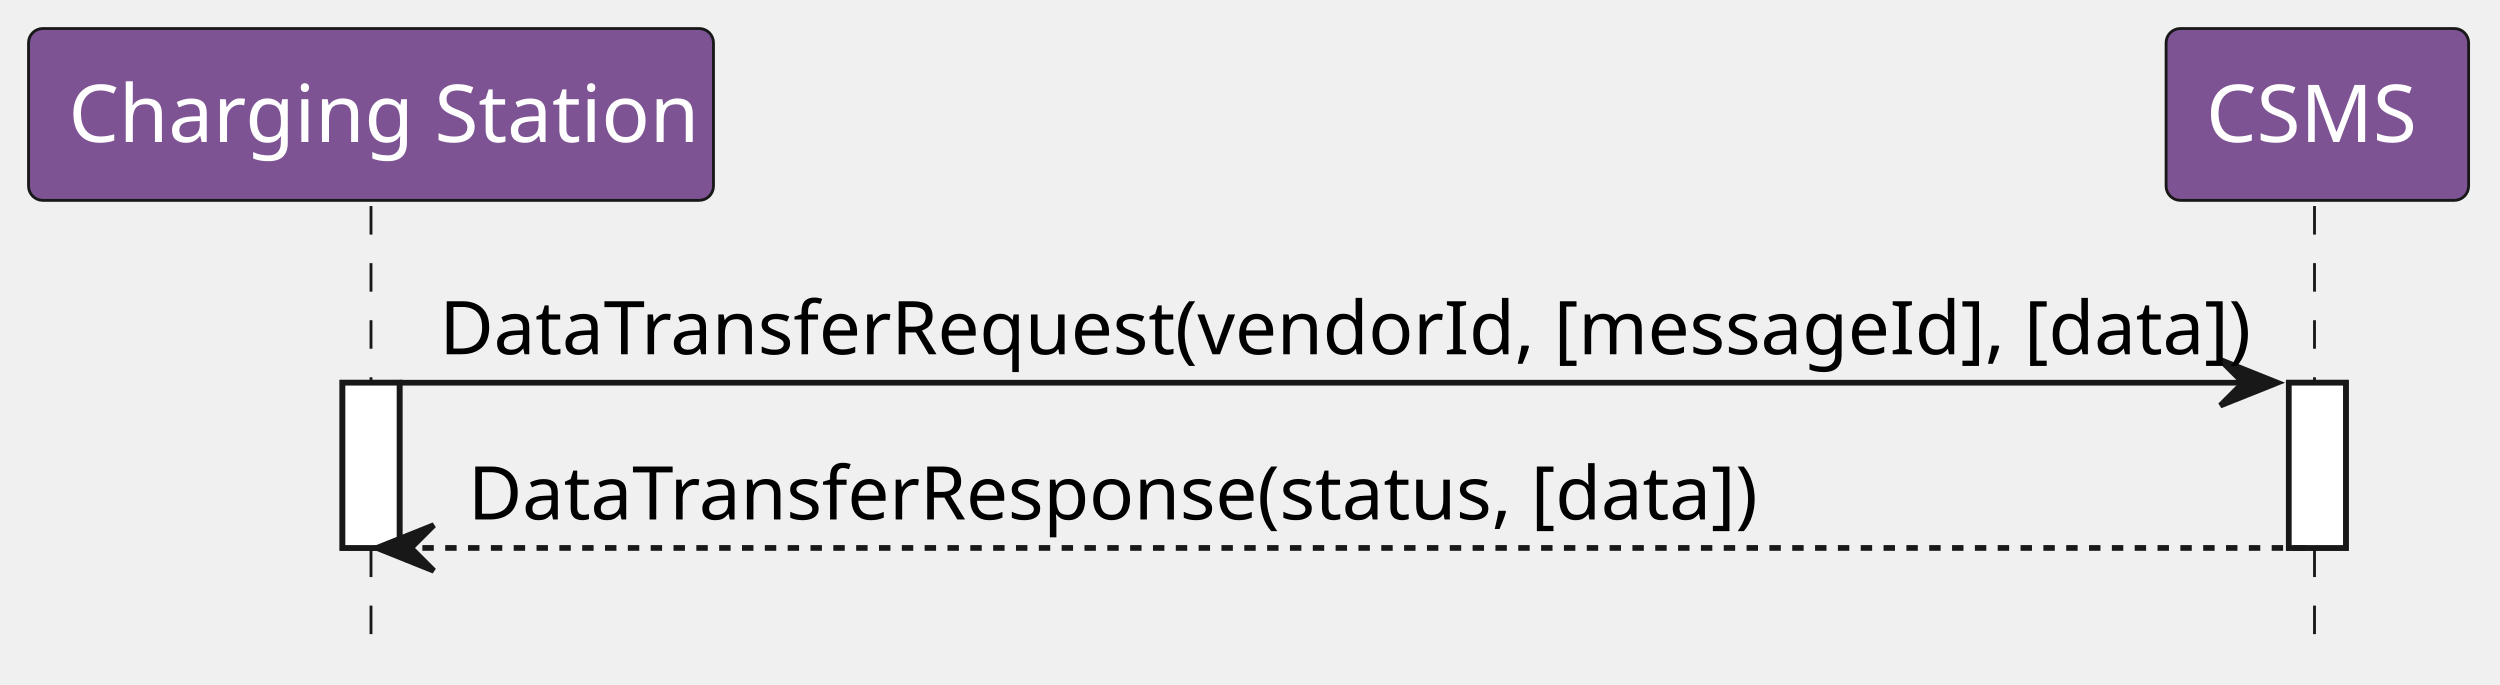
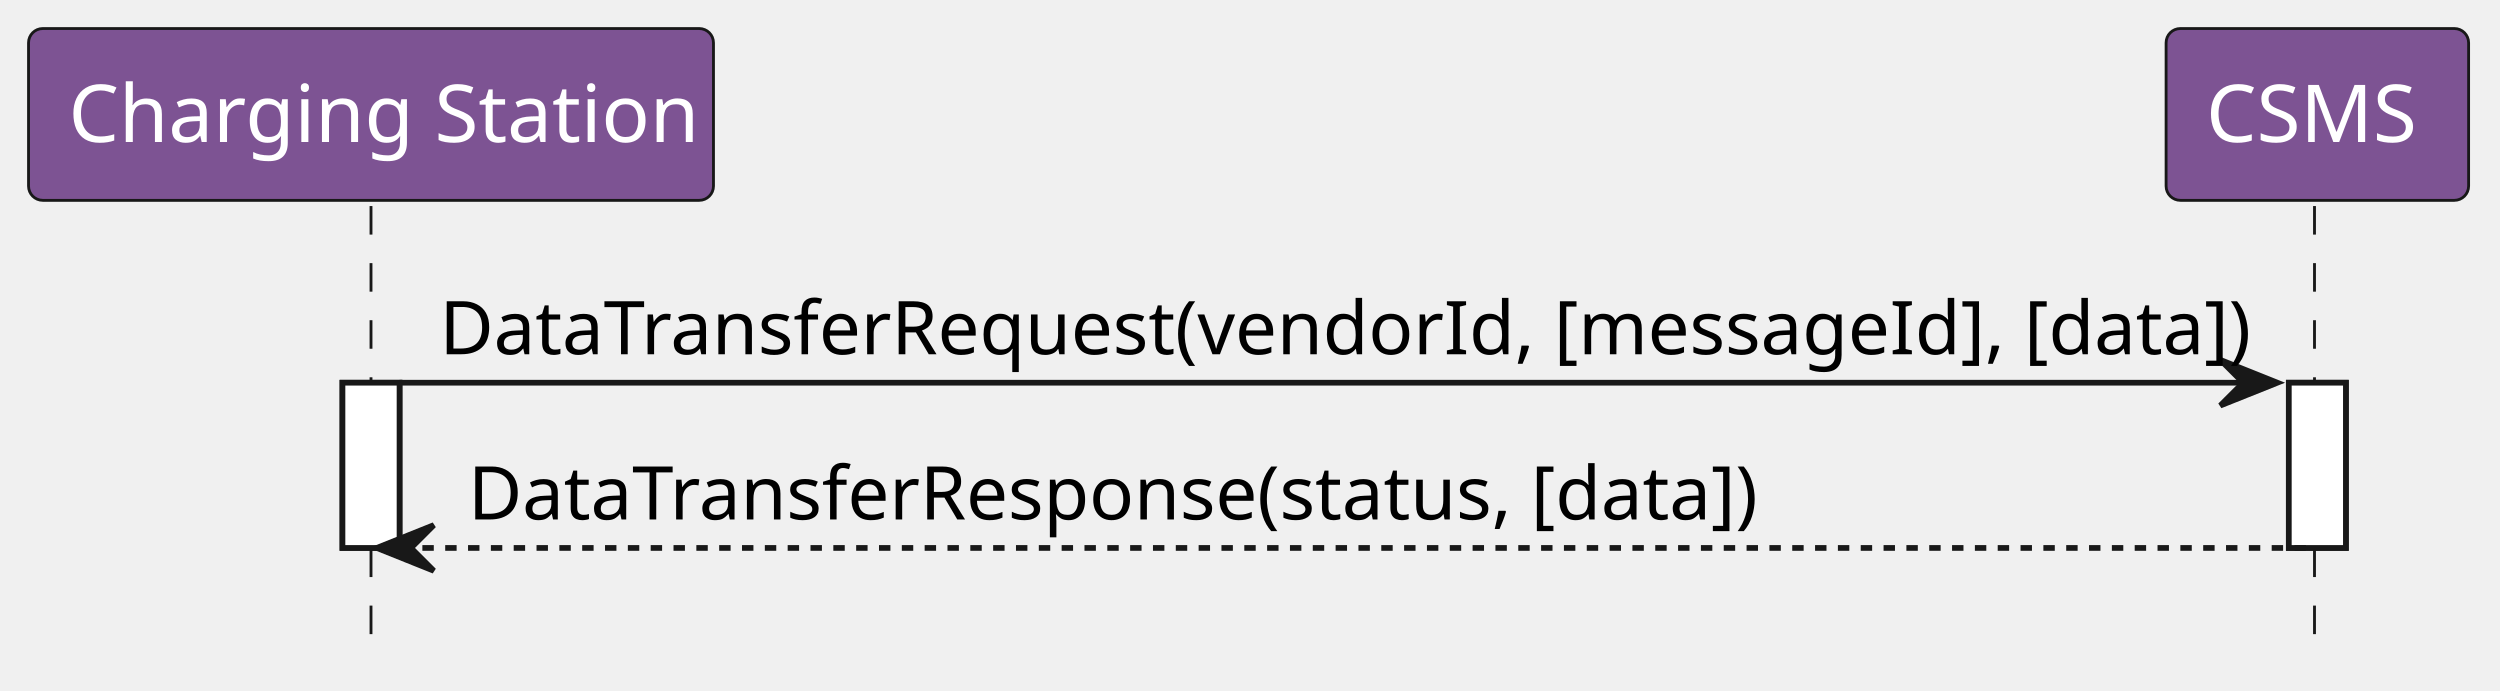
- <svg xmlns="http://www.w3.org/2000/svg" contentStyleType="text/css" height="120px" preserveAspectRatio="none" style="width:438px;height:120px;background:#FFFFFF;" version="1.1" viewBox="0 0 438 120" width="438px" zoomAndPan="magnify">
+ <svg xmlns="http://www.w3.org/2000/svg" contentStyleType="text/css" height="121px" preserveAspectRatio="none" style="width:438px;height:121px;background:#FFFFFF;" version="1.1" viewBox="0 0 438 121" width="438px" zoomAndPan="magnify">
  <defs />
  <g>
    <rect fill="#FFFFFF" height="28.95" style="stroke:#181818;stroke-width:1.0;" width="10" x="60" y="67.05" />
    <rect fill="#FFFFFF" height="28.95" style="stroke:#181818;stroke-width:1.0;" width="10" x="401" y="67.05" />
    <line style="stroke:#181818;stroke-width:0.5;stroke-dasharray:5.0,5.0;" x1="65" x2="65" y1="36.1" y2="114" />
    <line style="stroke:#181818;stroke-width:0.5;stroke-dasharray:5.0,5.0;" x1="405.5" x2="405.5" y1="36.1" y2="114" />
    <rect fill="#7D5393" height="30.1" rx="2.5" ry="2.5" style="stroke:#181818;stroke-width:0.5;" width="120" x="5" y="5" />
    <text fill="#FFFFFF" font-family="NanumGothic" font-size="14" lengthAdjust="spacing" textLength="106" x="12" y="24.88">Charging Station</text>
    <rect fill="#7D5393" height="30.1" rx="2.5" ry="2.5" style="stroke:#181818;stroke-width:0.5;" width="53" x="379.5" y="5" />
    <text fill="#FFFFFF" font-family="NanumGothic" font-size="14" lengthAdjust="spacing" textLength="39" x="386.5" y="24.88">CSMS</text>
    <rect fill="#FFFFFF" height="28.95" style="stroke:#181818;stroke-width:1.0;" width="10" x="60" y="67.05" />
    <rect fill="#FFFFFF" height="28.95" style="stroke:#181818;stroke-width:1.0;" width="10" x="401" y="67.05" />
    <polygon fill="#181818" points="389,63.05,399,67.05,389,71.05,393,67.05" style="stroke:#181818;stroke-width:1.0;" />
    <line style="stroke:#181818;stroke-width:1.0;" x1="70" x2="395" y1="67.05" y2="67.05" />
    <text fill="#000000" font-family="NanumGothic" font-size="13" lengthAdjust="spacing" textLength="317" x="77" y="62.06">DataTransferRequest(vendorId, [messageId], [data])</text>
    <polygon fill="#181818" points="76,92,66,96,76,100,72,96" style="stroke:#181818;stroke-width:1.0;" />
    <line style="stroke:#181818;stroke-width:1.0;stroke-dasharray:2.0,2.0;" x1="70" x2="405" y1="96" y2="96" />
    <text fill="#000000" font-family="NanumGothic" font-size="13" lengthAdjust="spacing" textLength="228" x="82" y="91.01">DataTransferResponse(status, [data])</text>
  </g>
</svg>
